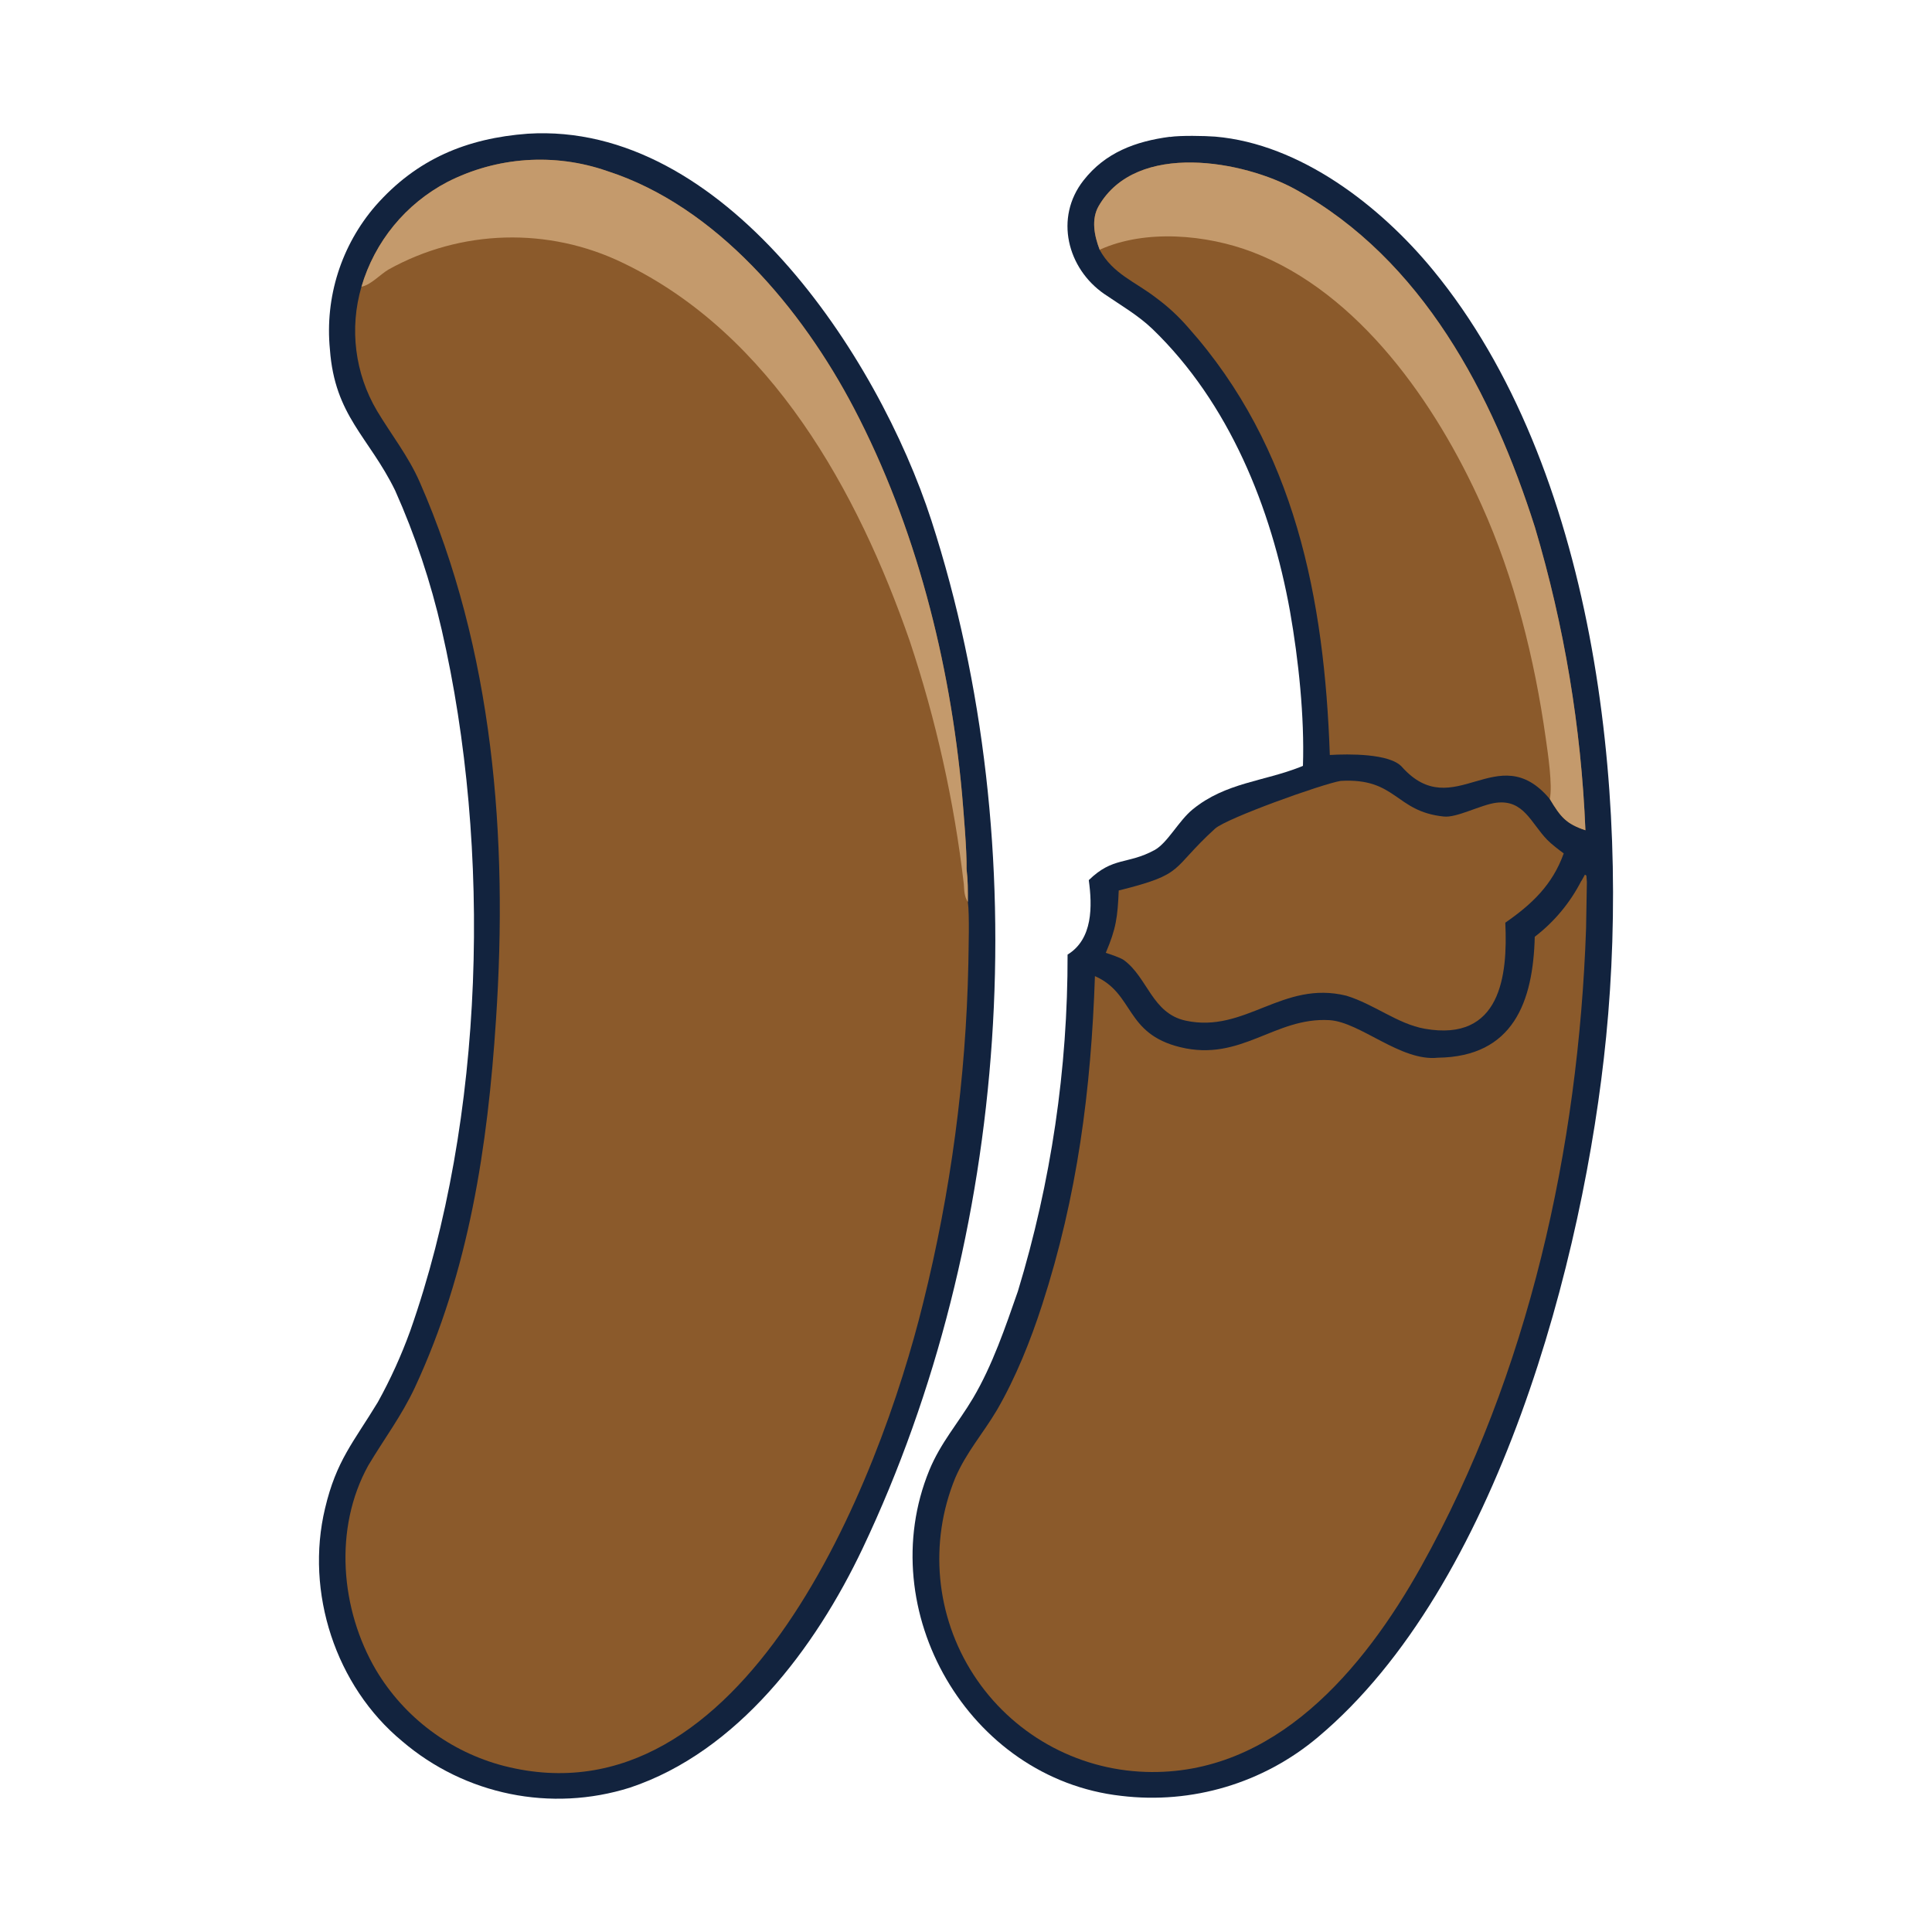
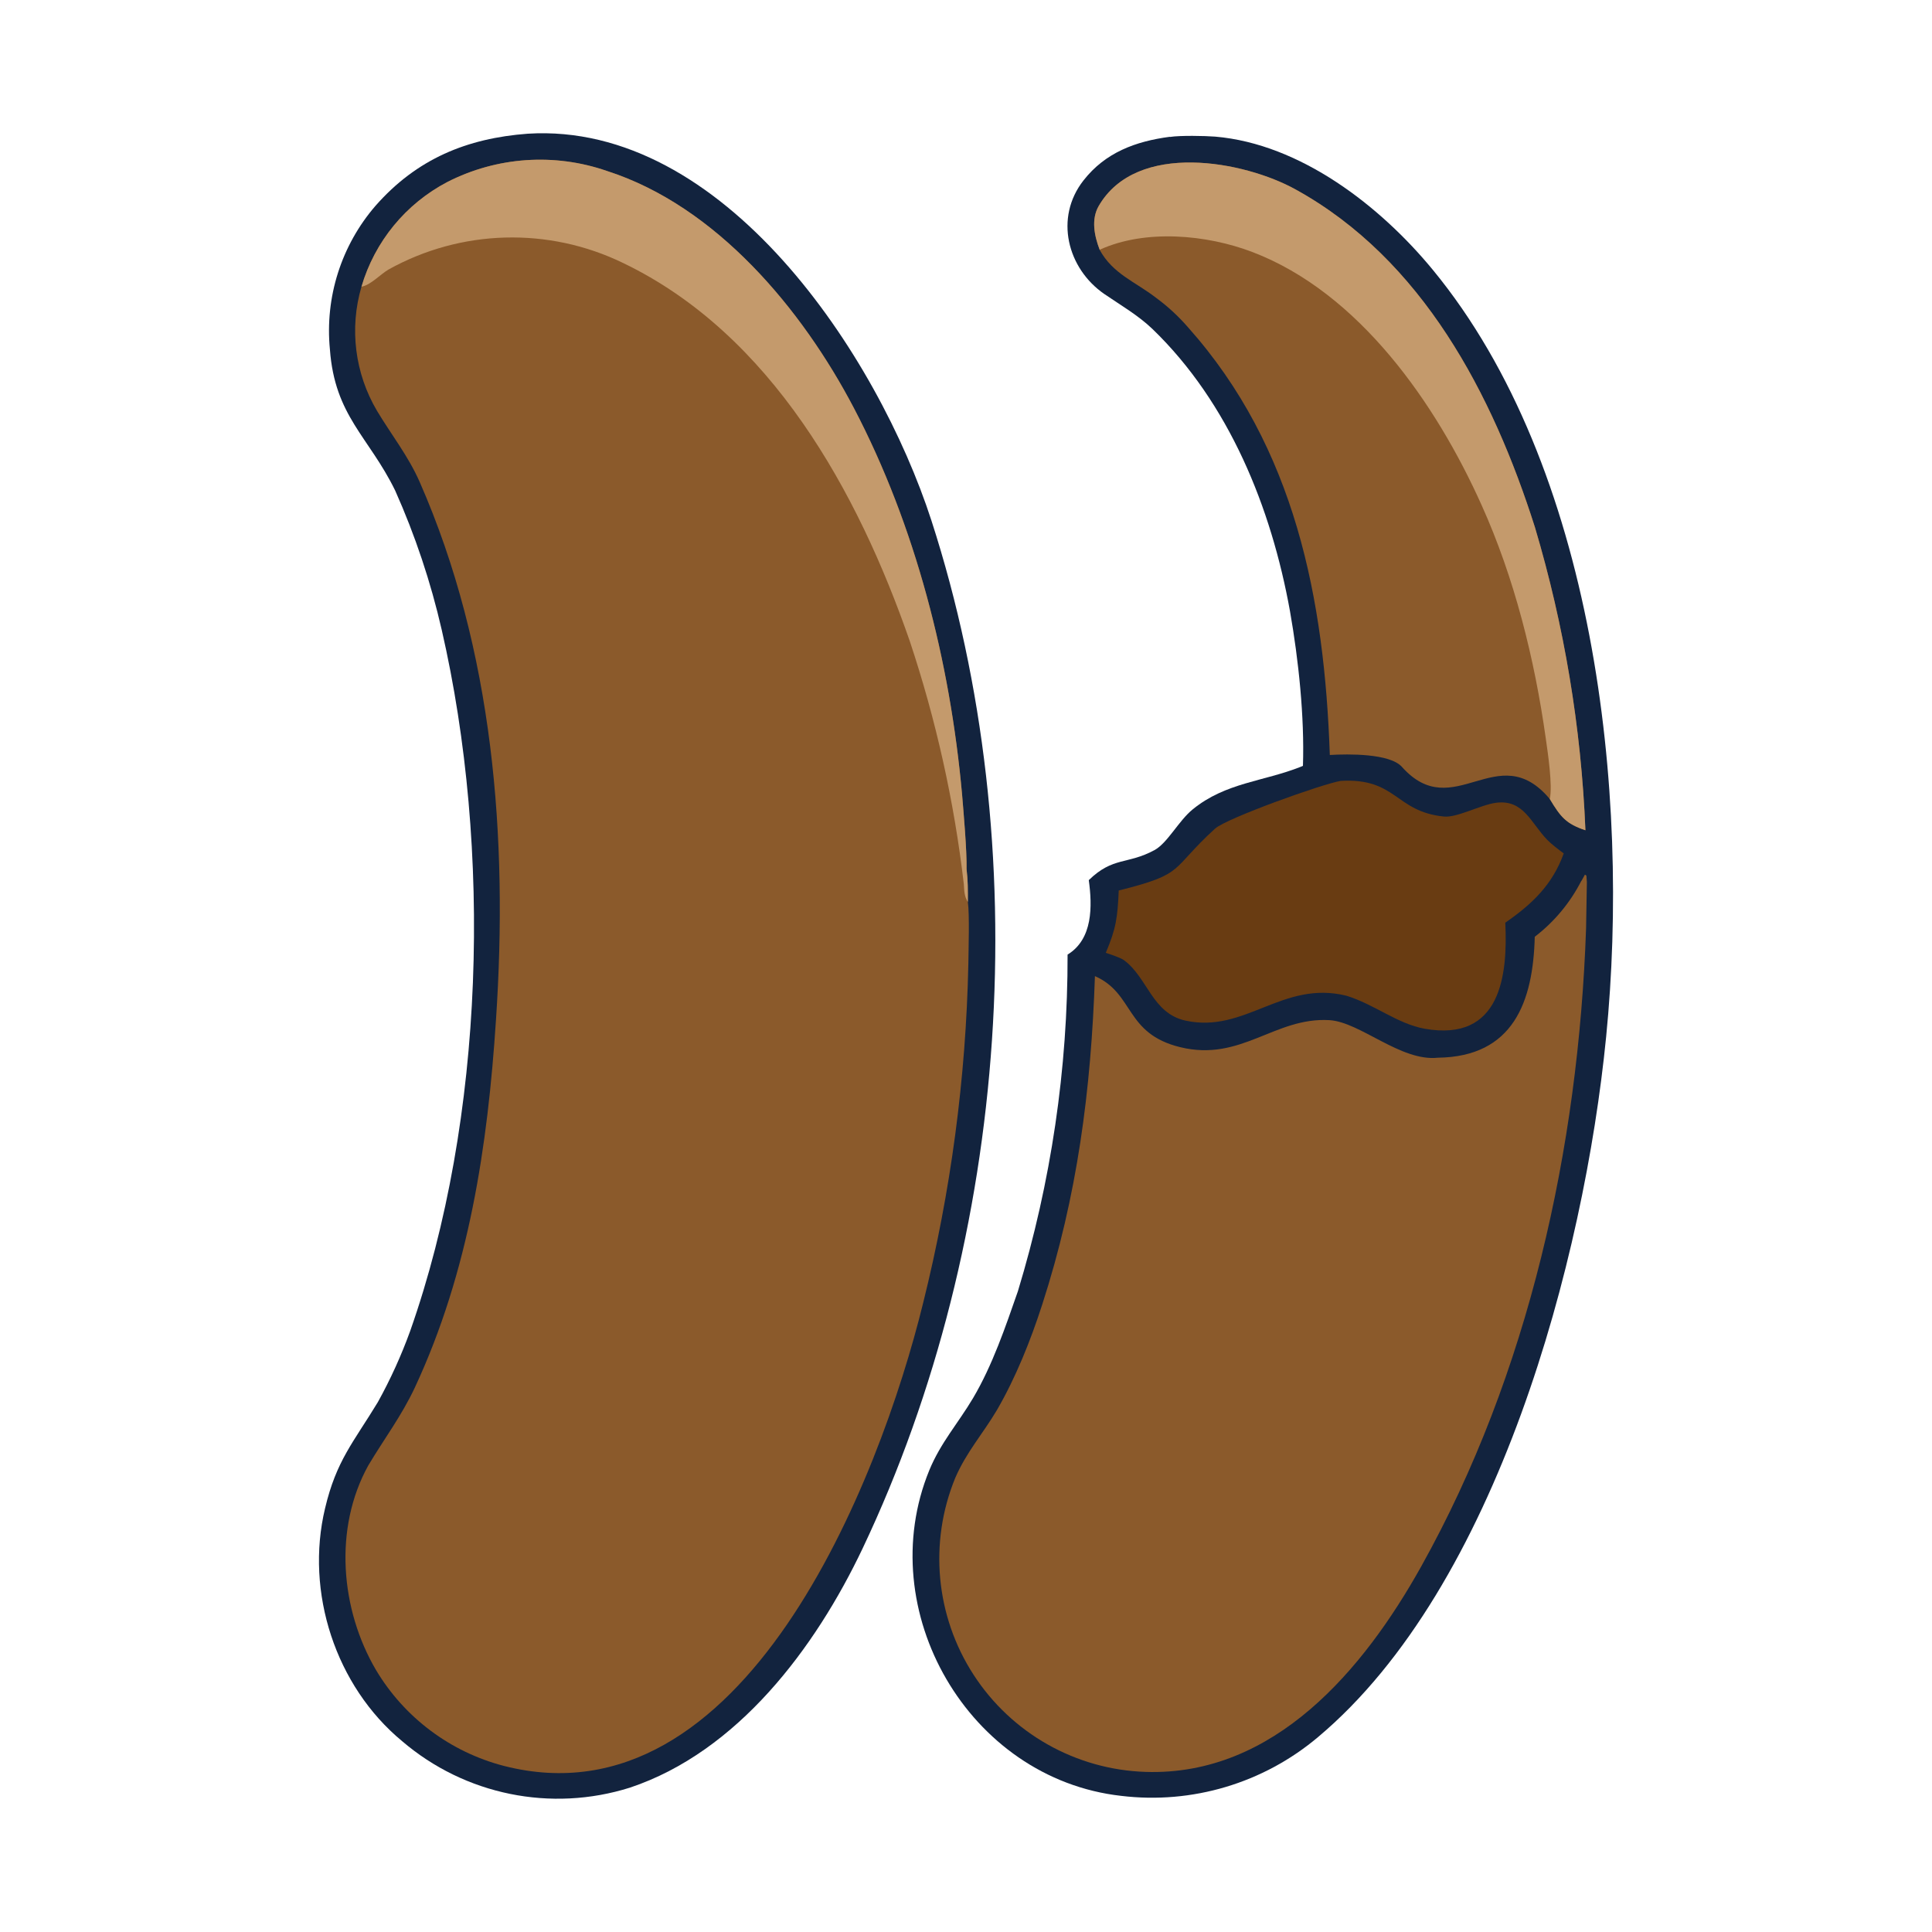
<svg xmlns="http://www.w3.org/2000/svg" width="512" height="512" viewBox="425 430.8 1193.5 1193.5">
  <path fill="#12233E" d="M751 513.4c121-7.6 216.2 136.6 249.4 239 65.3 201.8 48.5 443-42.4 634.7-29.4 62-77.4 125.8-143.8 148a148 148 0 0 1-140.8-28.7c-41.1-34-60-92-47.6-143.8 7-29.6 17.5-40.7 32.6-65.6a305 305 0 0 0 20-44c46.3-131.5 50.5-298 19.5-433a468 468 0 0 0-28.8-86.2c-16.3-33.3-37.3-46-40.3-87.2a118 118 0 0 1 28.2-88.7c25.5-29 56.5-41.7 94-44.5" />
  <path fill="#8B5A2B" d="M648.3 607.9a107 107 0 0 1 53.1-64.7 126 126 0 0 1 98.5-6.8c67.6 21.7 120.6 85.4 152.6 146.5 38.2 73 59.4 156.7 66.8 238.4 1 12 3 34.6 2.8 46.4.9 7.6.8 12.7.8 20.3 1.1 8 .4 29.3.3 38.3a948 948 0 0 1-27.9 209.3c-27.1 110.4-110.8 324-259 286.1a130 130 0 0 1-79-59.2c-22-37.4-26.3-87.5-4.8-126.4 9.9-16.6 20.5-30.5 28.8-48.2 33.4-71.7 45-148.9 50.1-227.2 7.5-112.2-1.5-228.3-47.2-332.3-7-15.9-17.5-29.1-26.3-43.8a97 97 0 0 1-9.6-76.7" />
  <path fill="#C49A6C" d="M648.3 607.9a107 107 0 0 1 53.1-64.7 126 126 0 0 1 98.5-6.8c67.6 21.7 120.6 85.4 152.6 146.5 38.2 73 59.4 156.7 66.8 238.4 1 12 3 34.6 2.8 46.4.9 7.6.8 12.7.8 20.3-2.3-3.6-2.2-6.9-2.5-11.1A749 749 0 0 0 987 826.8c-32-92.2-85.5-189.5-177-233.5a157 157 0 0 0-145 4c-5.1 3-11 9.6-16.7 10.6" />
  <path fill="#12233E" d="M1147.7 515.4c6.3-1 21.6-.7 28-.2 52.6 4.5 102 42.8 134.6 82.5 99.9 121.5 121.9 322.4 106.9 473.6-13.6 137.6-67.2 339.6-178 432.6a159 159 0 0 1-121.6 36.3c-94.4-10.6-154-114.6-118.5-201.2 7-17 17.8-29 27-44.5 12-20.3 20-43.9 27.7-66a709 709 0 0 0 30.7-208c15.7-9.6 15.3-30 13.1-46 15-14.6 23.9-9.5 40.5-18.5 8.1-4.3 15-18.2 23.8-25.3 20.3-16.5 43.7-17.1 66.6-26.2l1.4-.6c1-30.2-2.7-65.4-8-95.5-11.5-63.9-37.6-128.7-85-174.4-8.9-8.5-19.5-14.6-29.6-21.5-23-15.8-31-47.2-13-70.2 13.5-17.3 32.2-24.2 53.4-27" />
  <path fill="#8B5A2B" d="m1402 974.9 2.1-3.8.9.6.3 4-.5 28.7c-4.7 135.5-35.4 275-101.8 394-35.5 63.6-90.7 129.6-170.3 127a131.7 131.7 0 0 1-117.6-181.6c6.9-16 17.1-27.3 25.8-42 11.6-20 20.8-43 27.9-65 21.8-67.3 30.2-132.6 32.6-203 24.5 10.8 18.3 35.5 52.7 43.9 37.7 9.2 58.3-18.7 92.2-16.7 19.1 1.2 44 25.7 67 23.2 46.5-.6 58.8-34.5 59.8-74.7a102 102 0 0 0 28.8-34.6M1104.3 585c-3.3-8.6-5.3-18.7-.6-26.9 23.5-40.6 90.2-27.7 121.6-10.3 78.4 43.2 121.8 126.6 147.9 208.7a766 766 0 0 1 31.2 187.2c-11.9-4-15.3-8.1-22-19.3-32.2-38.4-59.4 16-91.4-19.9-7.5-8.3-33-8-44.5-7.3-3.3-96.2-21.4-189.9-87.5-264.1a120 120 0 0 0-19.8-18.3c-12.9-10-26.7-14.7-34.9-29.7" />
  <path fill="#C49A6C" d="M1104.3 585c-3.3-8.6-5.3-18.7-.6-26.9 23.5-40.6 90.2-27.7 121.6-10.3 78.4 43.2 121.8 126.6 147.9 208.7a766 766 0 0 1 31.2 187.2c-11.9-4-15.3-8.1-22-19.3 1.8-8.5-1.2-28.4-2.5-37.5-6.9-49-19.3-99-39.7-144.2-28-62.4-75.5-131-141.5-156.2-28.3-10.8-66.2-14.3-94.4-1.4" />
-   <path fill="#8B5A2B" d="M1253.2 913.2c34.5-2 33.6 18.9 63.6 22 8 1 23-7.3 32.5-8.5 17-2.1 21.4 12.5 31.5 22.9 2.6 2.7 7 6 10.2 8.4-7 19.5-19.7 31.4-36.1 42.8 1.6 32.8-2.9 73.8-49.8 65.5-16.8-3-31.1-15.1-48.4-20.4-39.5-9.7-62.4 23.4-99.3 15.4-20.7-4.5-23.4-26.5-38-37.3-1.9-1.5-8.6-3.7-11.3-4.6 6.4-15 7.3-22 8-38.5 41.7-10.4 31.3-12.5 59.5-38.2 7-6.4 66.2-27.6 77.6-29.5" />
+   <path fill="#693C12" d="M1253.2 913.2c34.5-2 33.6 18.9 63.6 22 8 1 23-7.3 32.5-8.5 17-2.1 21.4 12.5 31.5 22.9 2.6 2.7 7 6 10.2 8.4-7 19.5-19.7 31.4-36.1 42.8 1.6 32.8-2.9 73.8-49.8 65.5-16.8-3-31.1-15.1-48.4-20.4-39.5-9.7-62.4 23.4-99.3 15.4-20.7-4.5-23.4-26.5-38-37.3-1.9-1.5-8.6-3.7-11.3-4.6 6.4-15 7.3-22 8-38.5 41.7-10.4 31.3-12.5 59.5-38.2 7-6.4 66.2-27.6 77.6-29.5" />
</svg>
